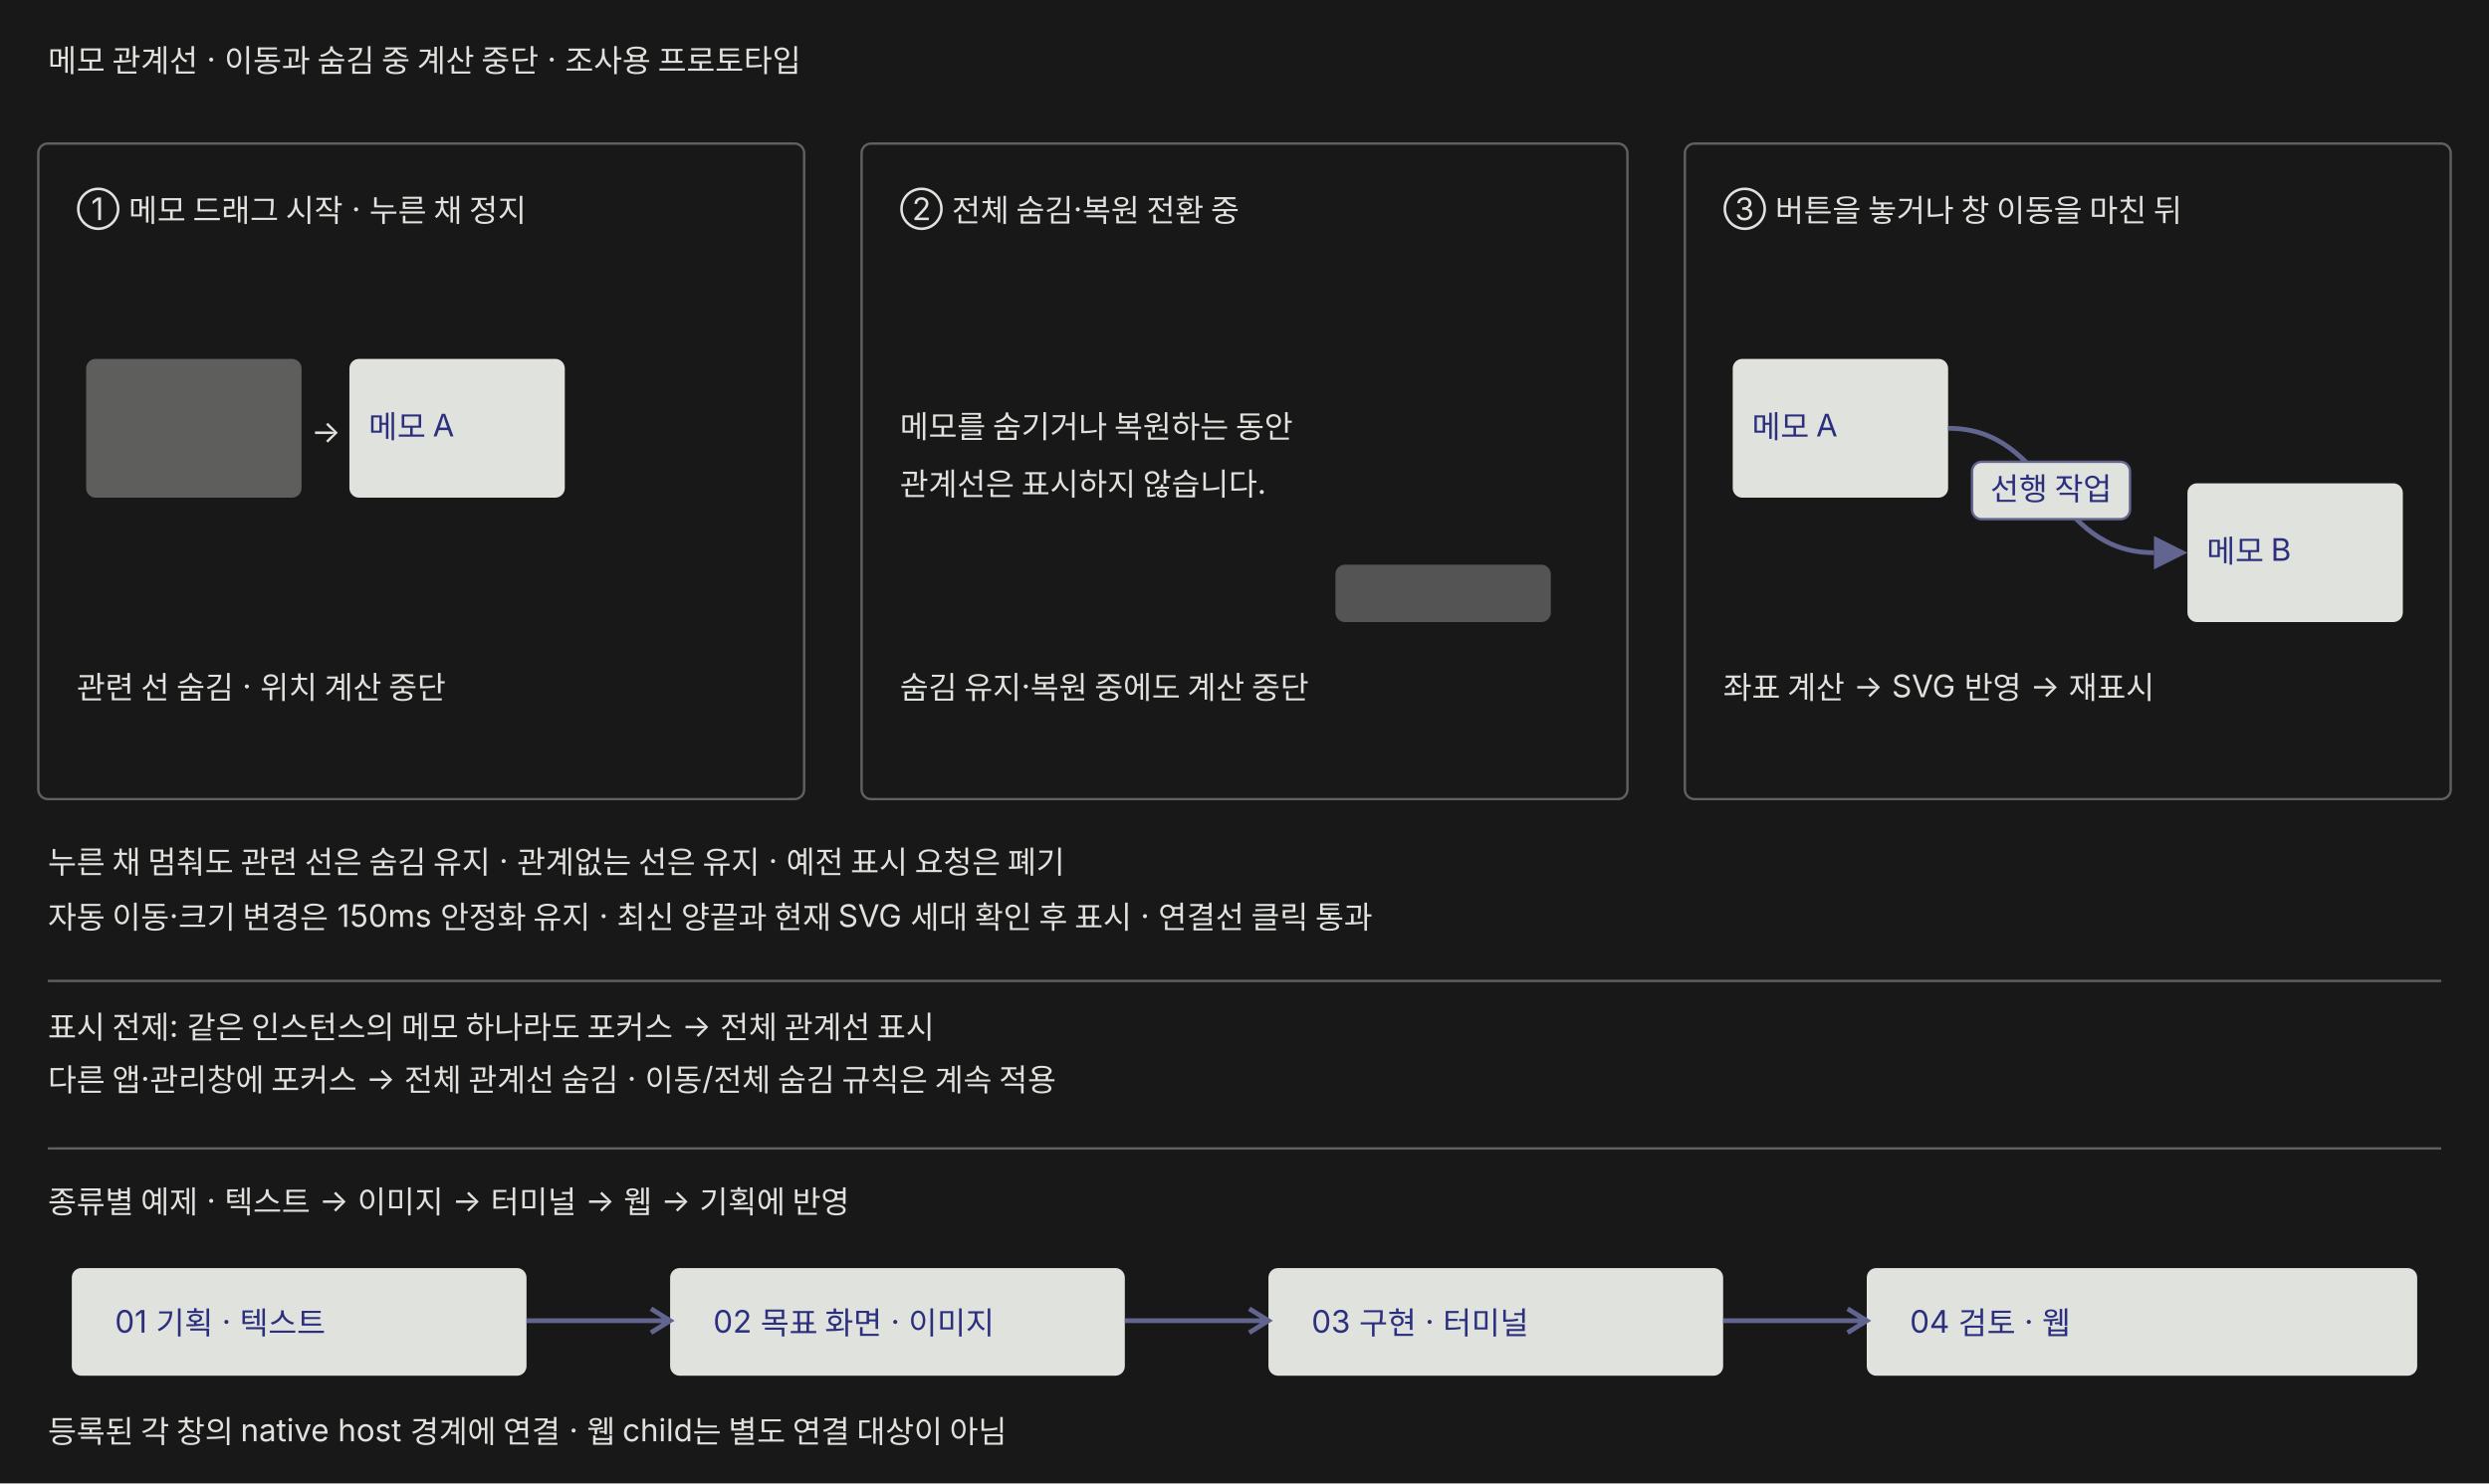
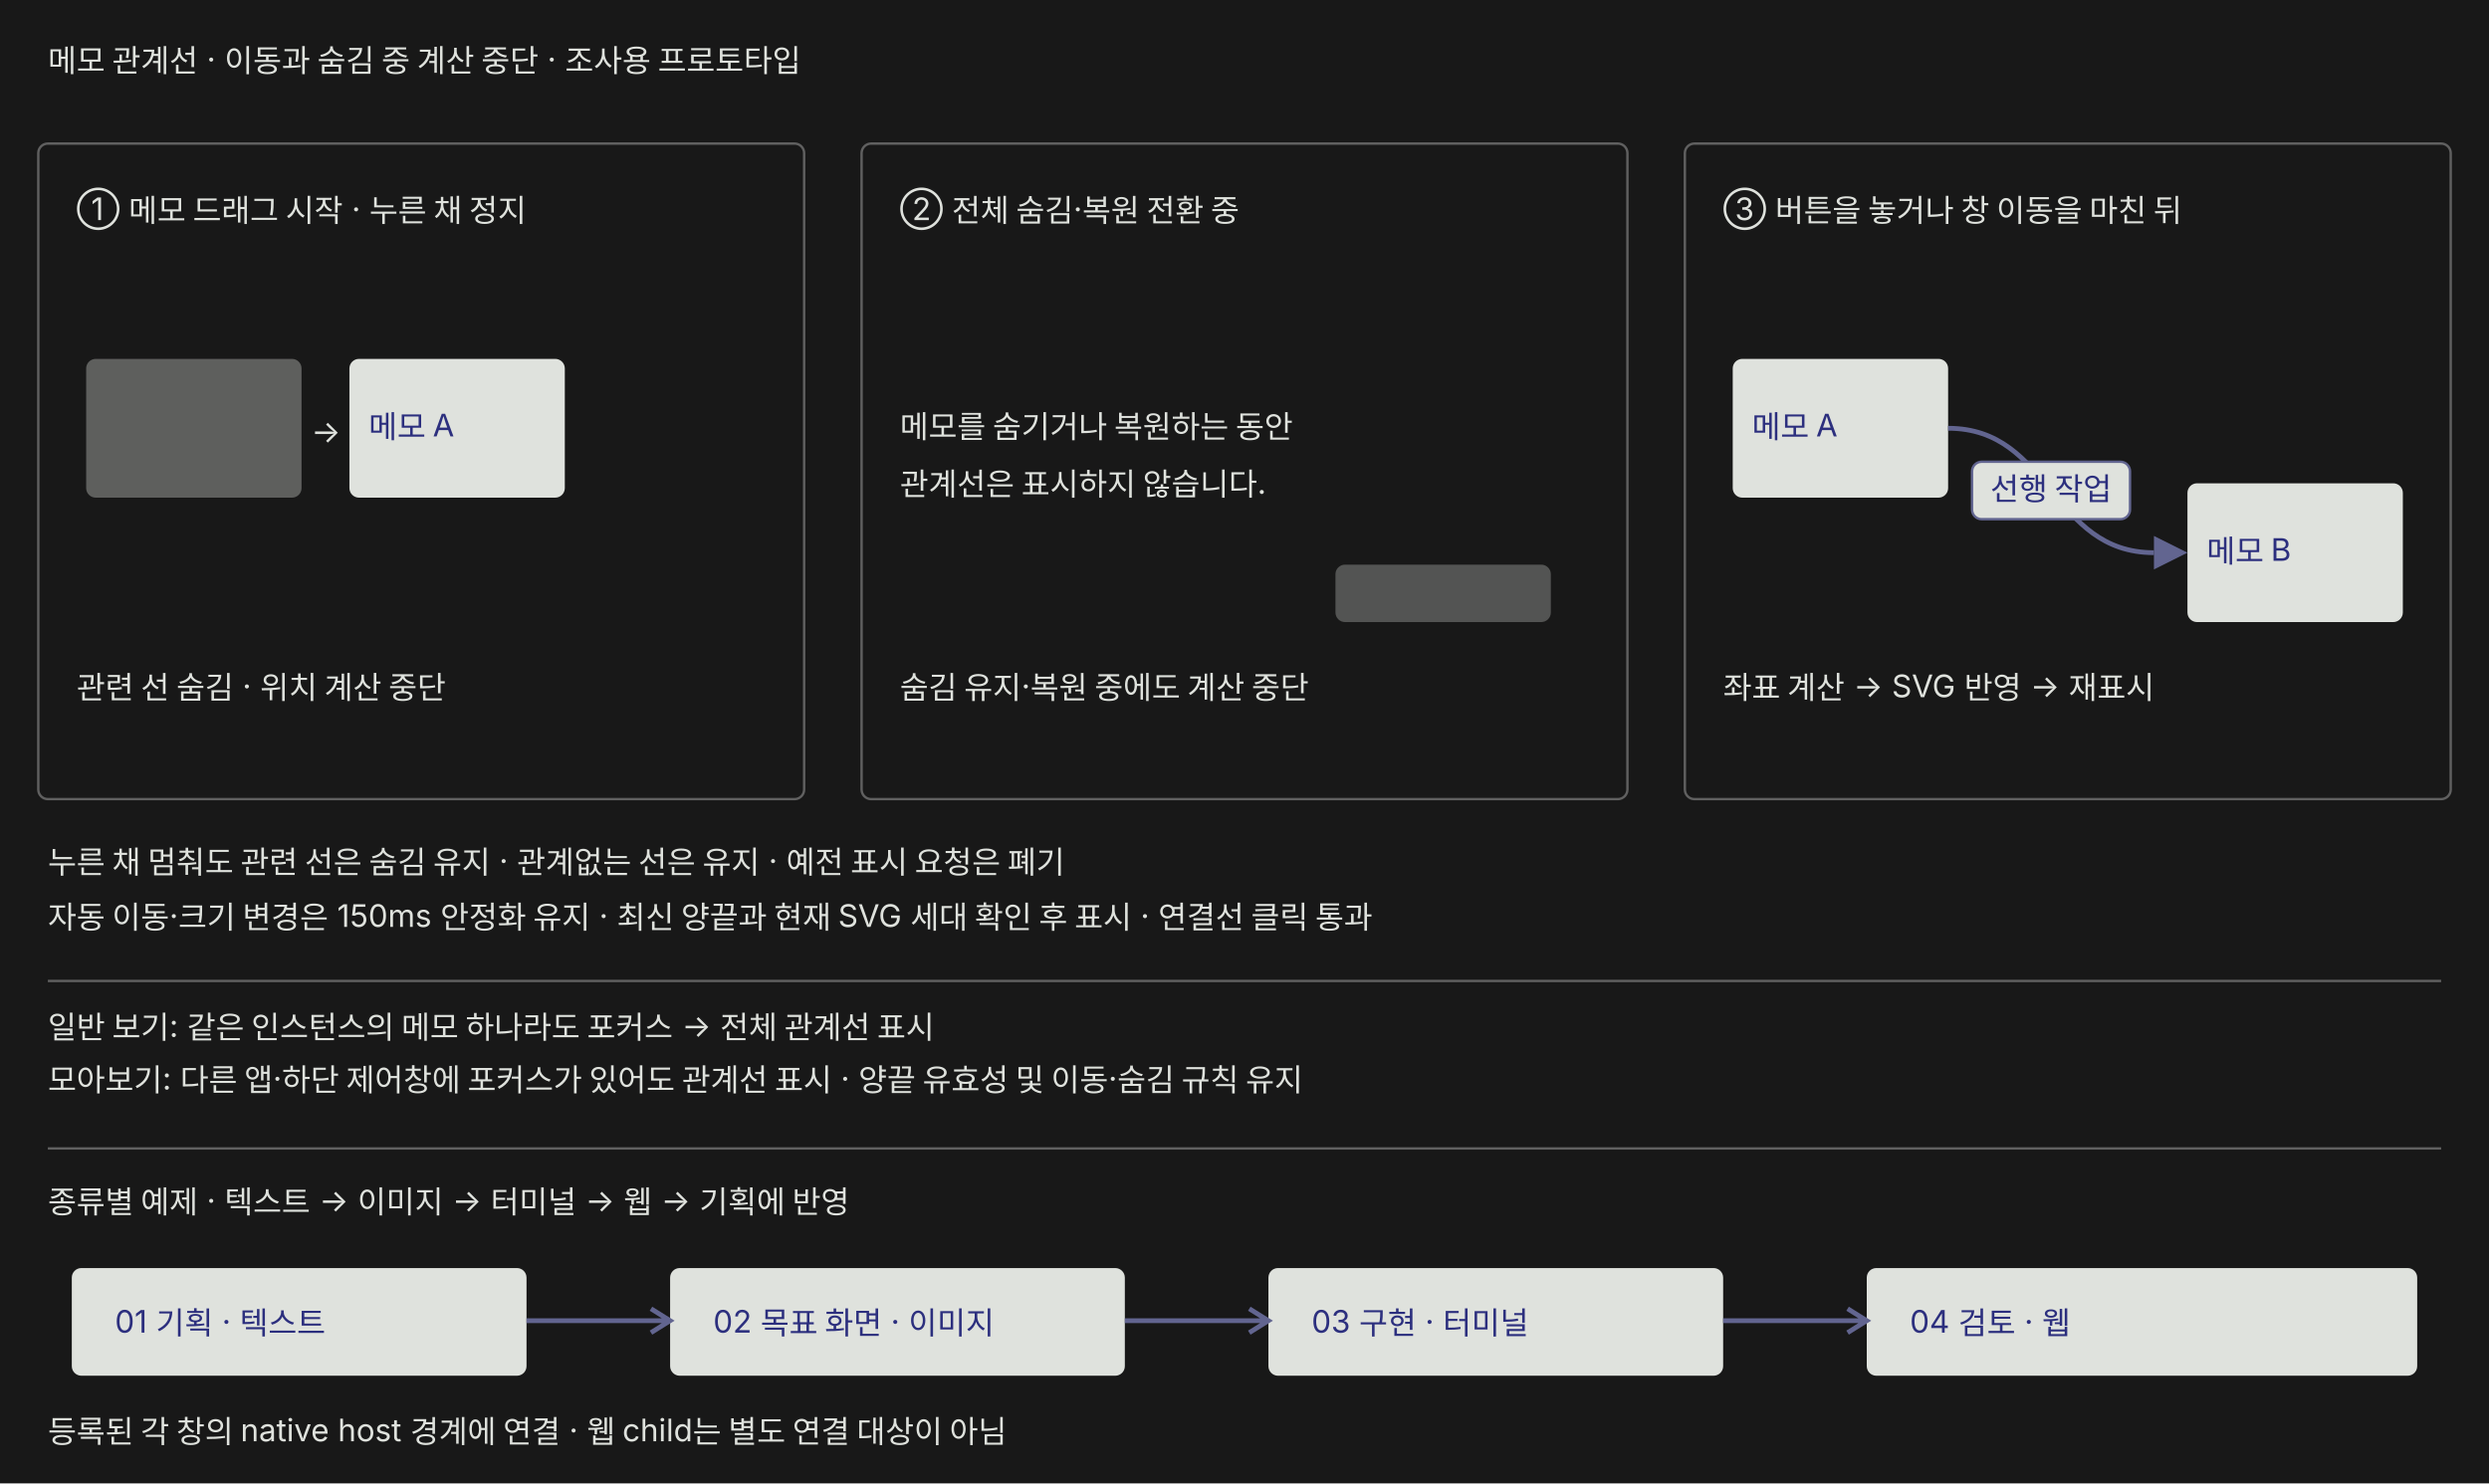
<svg xmlns="http://www.w3.org/2000/svg" width="1040" height="620" viewBox="0 0 1040 620">
  <rect width="1040" height="620" fill="#181818" />
  <g font-family="-apple-system,sans-serif" font-size="13" fill="#dfe2dd">
    <text x="20" y="30">메모 관계선 · 이동과 숨김 중 계산 중단 · 조사용 프로토타입</text>
    <g fill="none" stroke="#606060">
      <rect x="16" y="60" width="320" height="274" rx="4" />
      <rect x="360" y="60" width="320" height="274" rx="4" />
      <rect x="704" y="60" width="320" height="274" rx="4" />
    </g>
    <text x="32" y="92">① 메모 드래그 시작 · 누른 채 정지</text>
    <text x="376" y="92">② 전체 숨김·복원 전환 중</text>
    <text x="720" y="92">③ 버튼을 놓거나 창 이동을 마친 뒤</text>
    <g fill="#dfe2dd">
      <rect x="36" y="150" width="90" height="58" rx="4" opacity=".35" />
      <rect x="146" y="150" width="90" height="58" rx="4" />
      <rect x="558" y="236" width="90" height="24" rx="4" opacity=".3" />
      <rect x="724" y="150" width="90" height="58" rx="4" />
      <rect x="914" y="202" width="90" height="58" rx="4" />
    </g>
    <g fill="#2c2f7e">
      <text x="154" y="183">메모 A</text>
      <text x="732" y="183">메모 A</text>
      <text x="922" y="235">메모 B</text>
    </g>
    <text x="130" y="185">→</text>
    <text x="376" y="183">메모를 숨기거나 복원하는 동안</text>
    <text x="376" y="207">관계선은 표시하지 않습니다.</text>
    <path d="M814 179C857 179 857 231 900 231" stroke="#626590" stroke-width="2" fill="none" />
    <path d="M914 231l-14 -7v14z" fill="#626590" />
    <rect x="824" y="193" width="66" height="24" rx="4" fill="#dfe2dd" stroke="#626590" />
    <text x="857" y="209" fill="#2c2f7e" text-anchor="middle">선행 작업</text>
    <text x="32" y="292">관련 선 숨김 · 위치 계산 중단</text>
    <text x="376" y="292">숨김 유지·복원 중에도 계산 중단</text>
    <text x="720" y="292">좌표 계산 → SVG 반영 → 재표시</text>
    <text x="20" y="365">누른 채 멈춰도 관련 선은 숨김 유지 · 관계없는 선은 유지 · 예전 표시 요청은 폐기</text>
    <text x="20" y="388">자동 이동·크기 변경은 150ms 안정화 유지 · 최신 양끝과 현재 SVG 세대 확인 후 표시 · 연결선 클릭 통과</text>
    <path d="M20 410H1020" stroke="#606060" />
-     <text x="20" y="434">표시 전제: 같은 인스턴스의 메모 하나라도 포커스 → 전체 관계선 표시</text>
-     <text x="20" y="456">다른 앱·관리창에 포커스 → 전체 관계선 숨김 · 이동/전체 숨김 규칙은 계속 적용</text>
+     <text x="20" y="434">일반 보기: 같은 인스턴스의 메모 하나라도 포커스 → 전체 관계선 표시</text>
+     <text x="20" y="456">모아보기: 다른 앱·하단 제어창에 포커스가 있어도 관계선 표시 · 양끝 유효성 및 이동·숨김 규칙 유지</text>
    <path d="M20 480H1020" stroke="#606060" />
    <text x="20" y="507">종류별 예제 · 텍스트 → 이미지 → 터미널 → 웹 → 기획에 반영</text>
    <g fill="#dfe2dd">
      <rect x="30" y="530" width="190" height="45" rx="4" />
      <rect x="280" y="530" width="190" height="45" rx="4" />
      <rect x="530" y="530" width="190" height="45" rx="4" />
      <rect x="780" y="530" width="230" height="45" rx="4" />
    </g>
    <g fill="#2c2f7e">
      <text x="48" y="557">01 기획 · 텍스트</text>
      <text x="298" y="557">02 목표 화면 · 이미지</text>
      <text x="548" y="557">03 구현 · 터미널</text>
      <text x="798" y="557">04 검토 · 웹</text>
    </g>
    <g fill="none" stroke="#626590" stroke-width="2">
      <path d="M220 552H280m-8 -5l8 5 -8 5" />
      <path d="M470 552H530m-8 -5l8 5 -8 5" />
      <path d="M720 552H780m-8 -5l8 5 -8 5" />
    </g>
    <text x="20" y="603">등록된 각 창의 native host 경계에 연결 · 웹 child는 별도 연결 대상이 아님</text>
  </g>
</svg>
